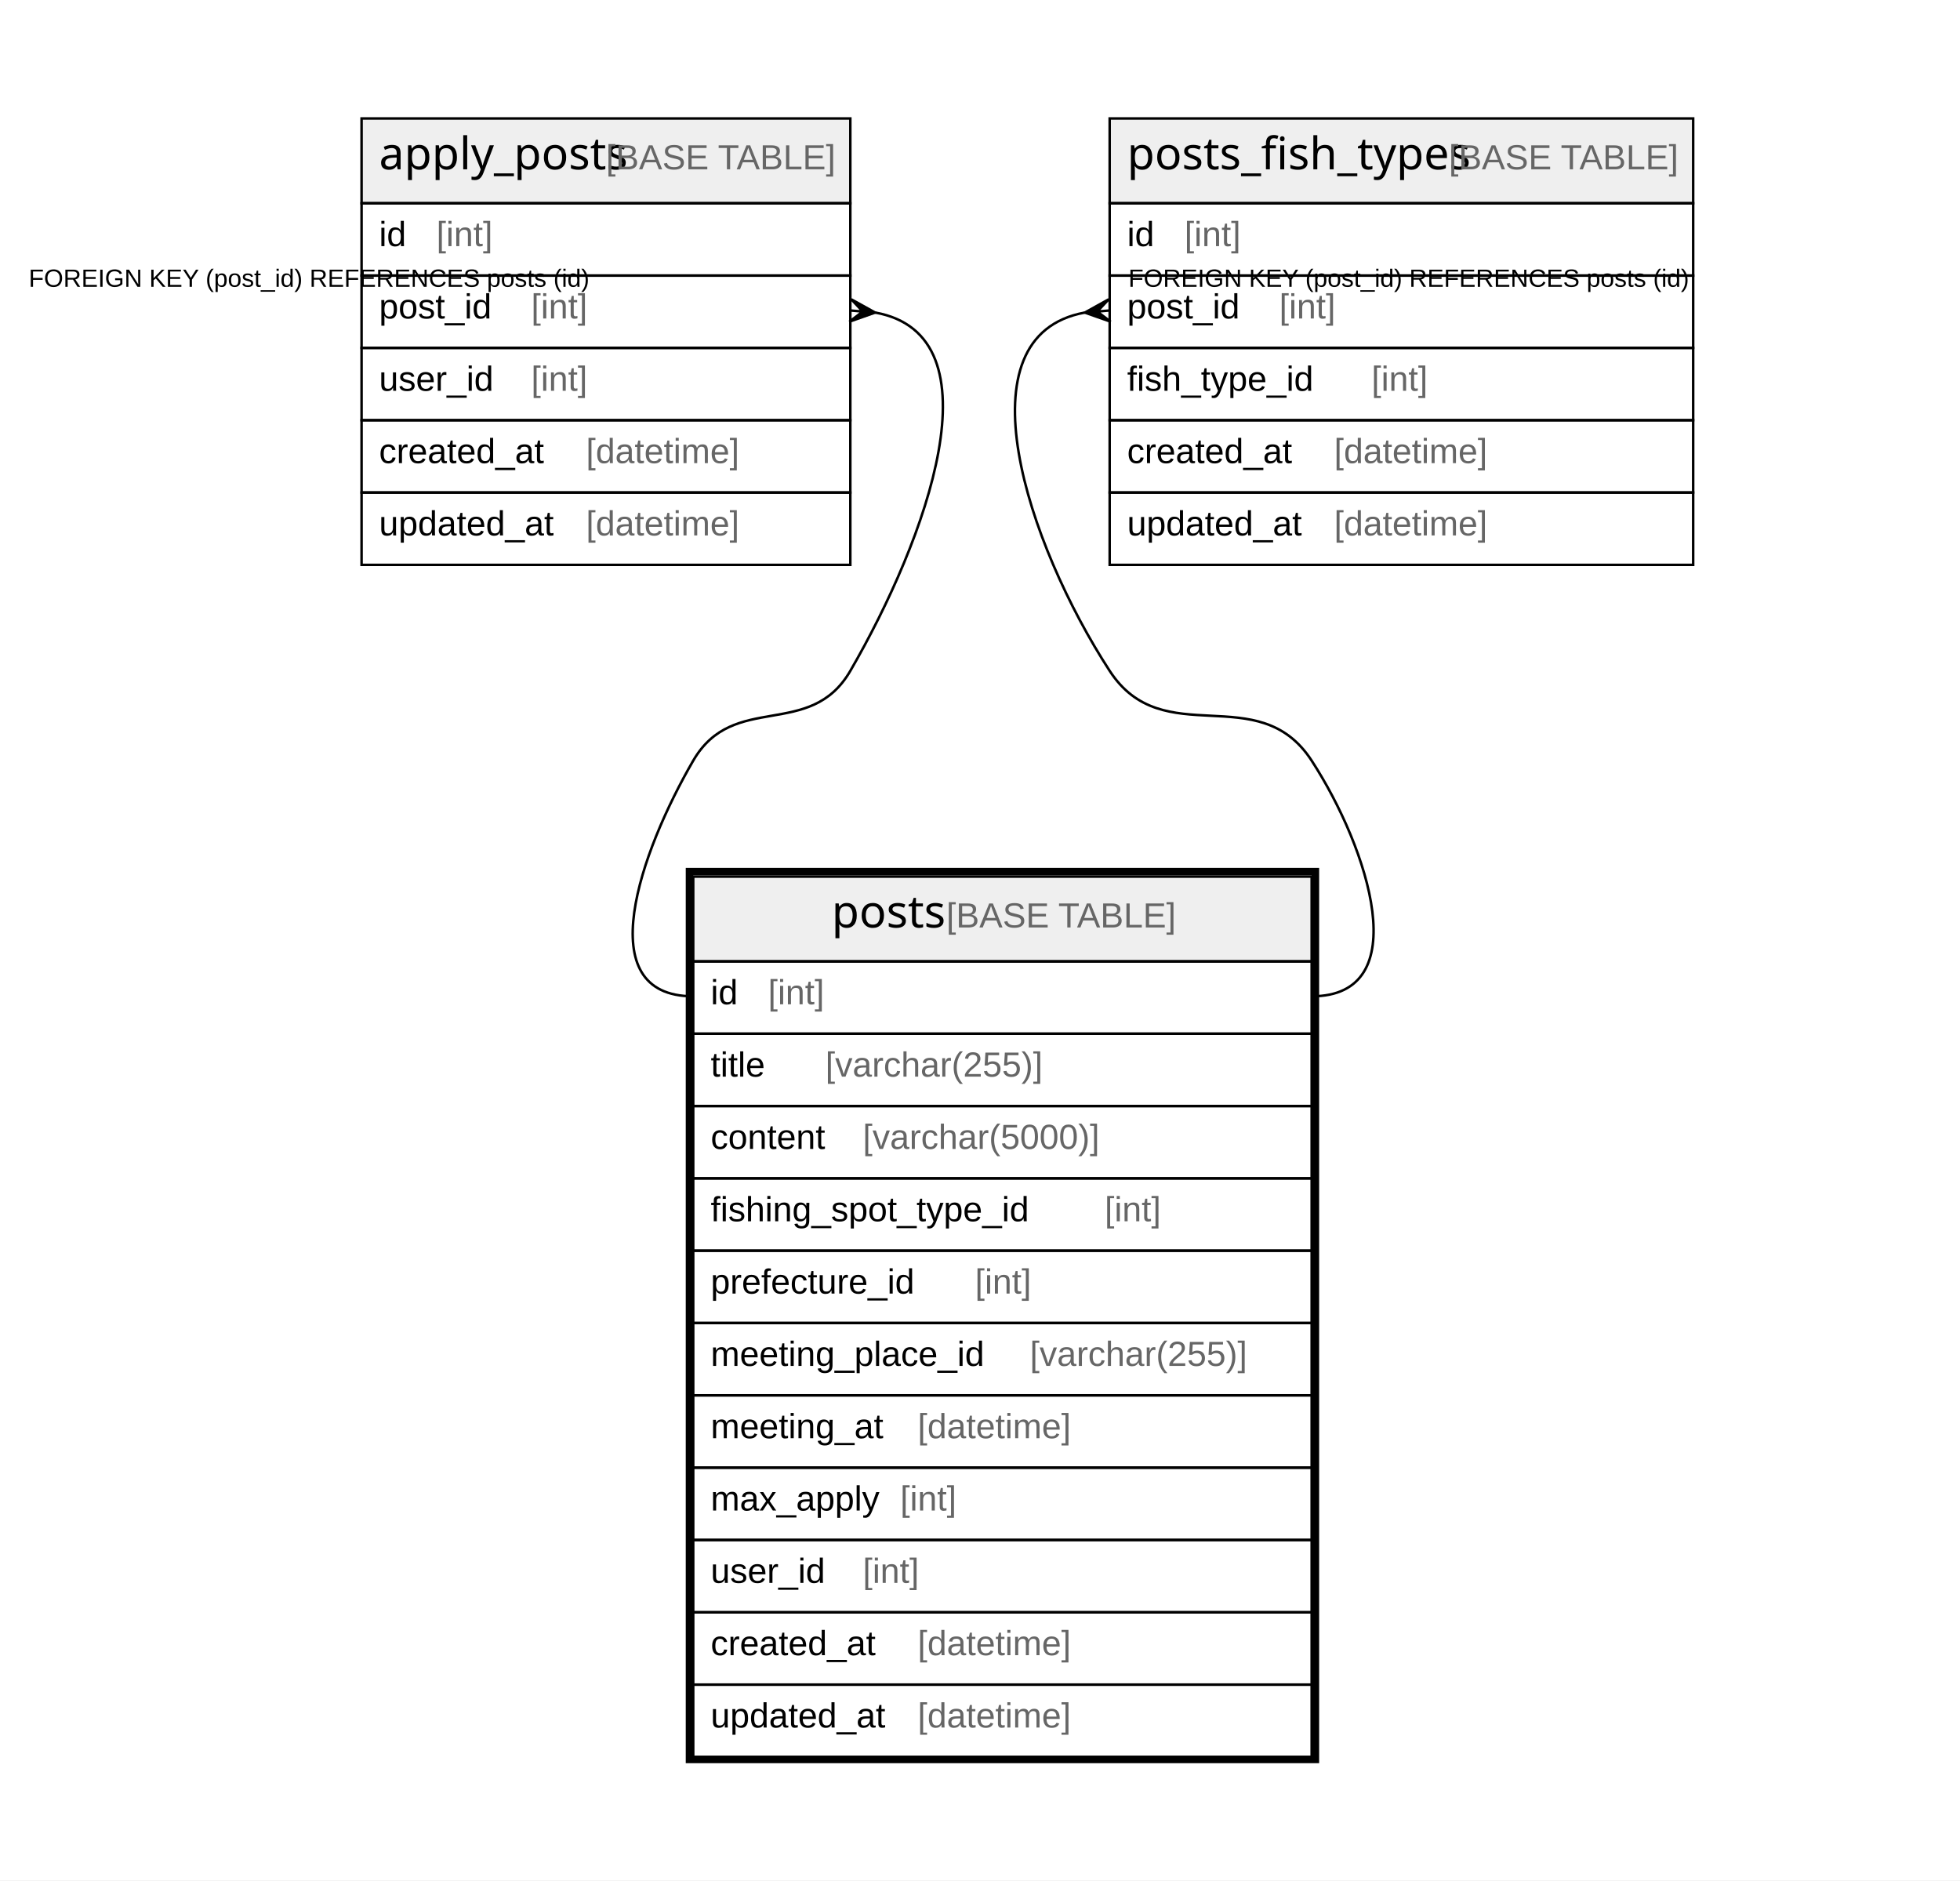
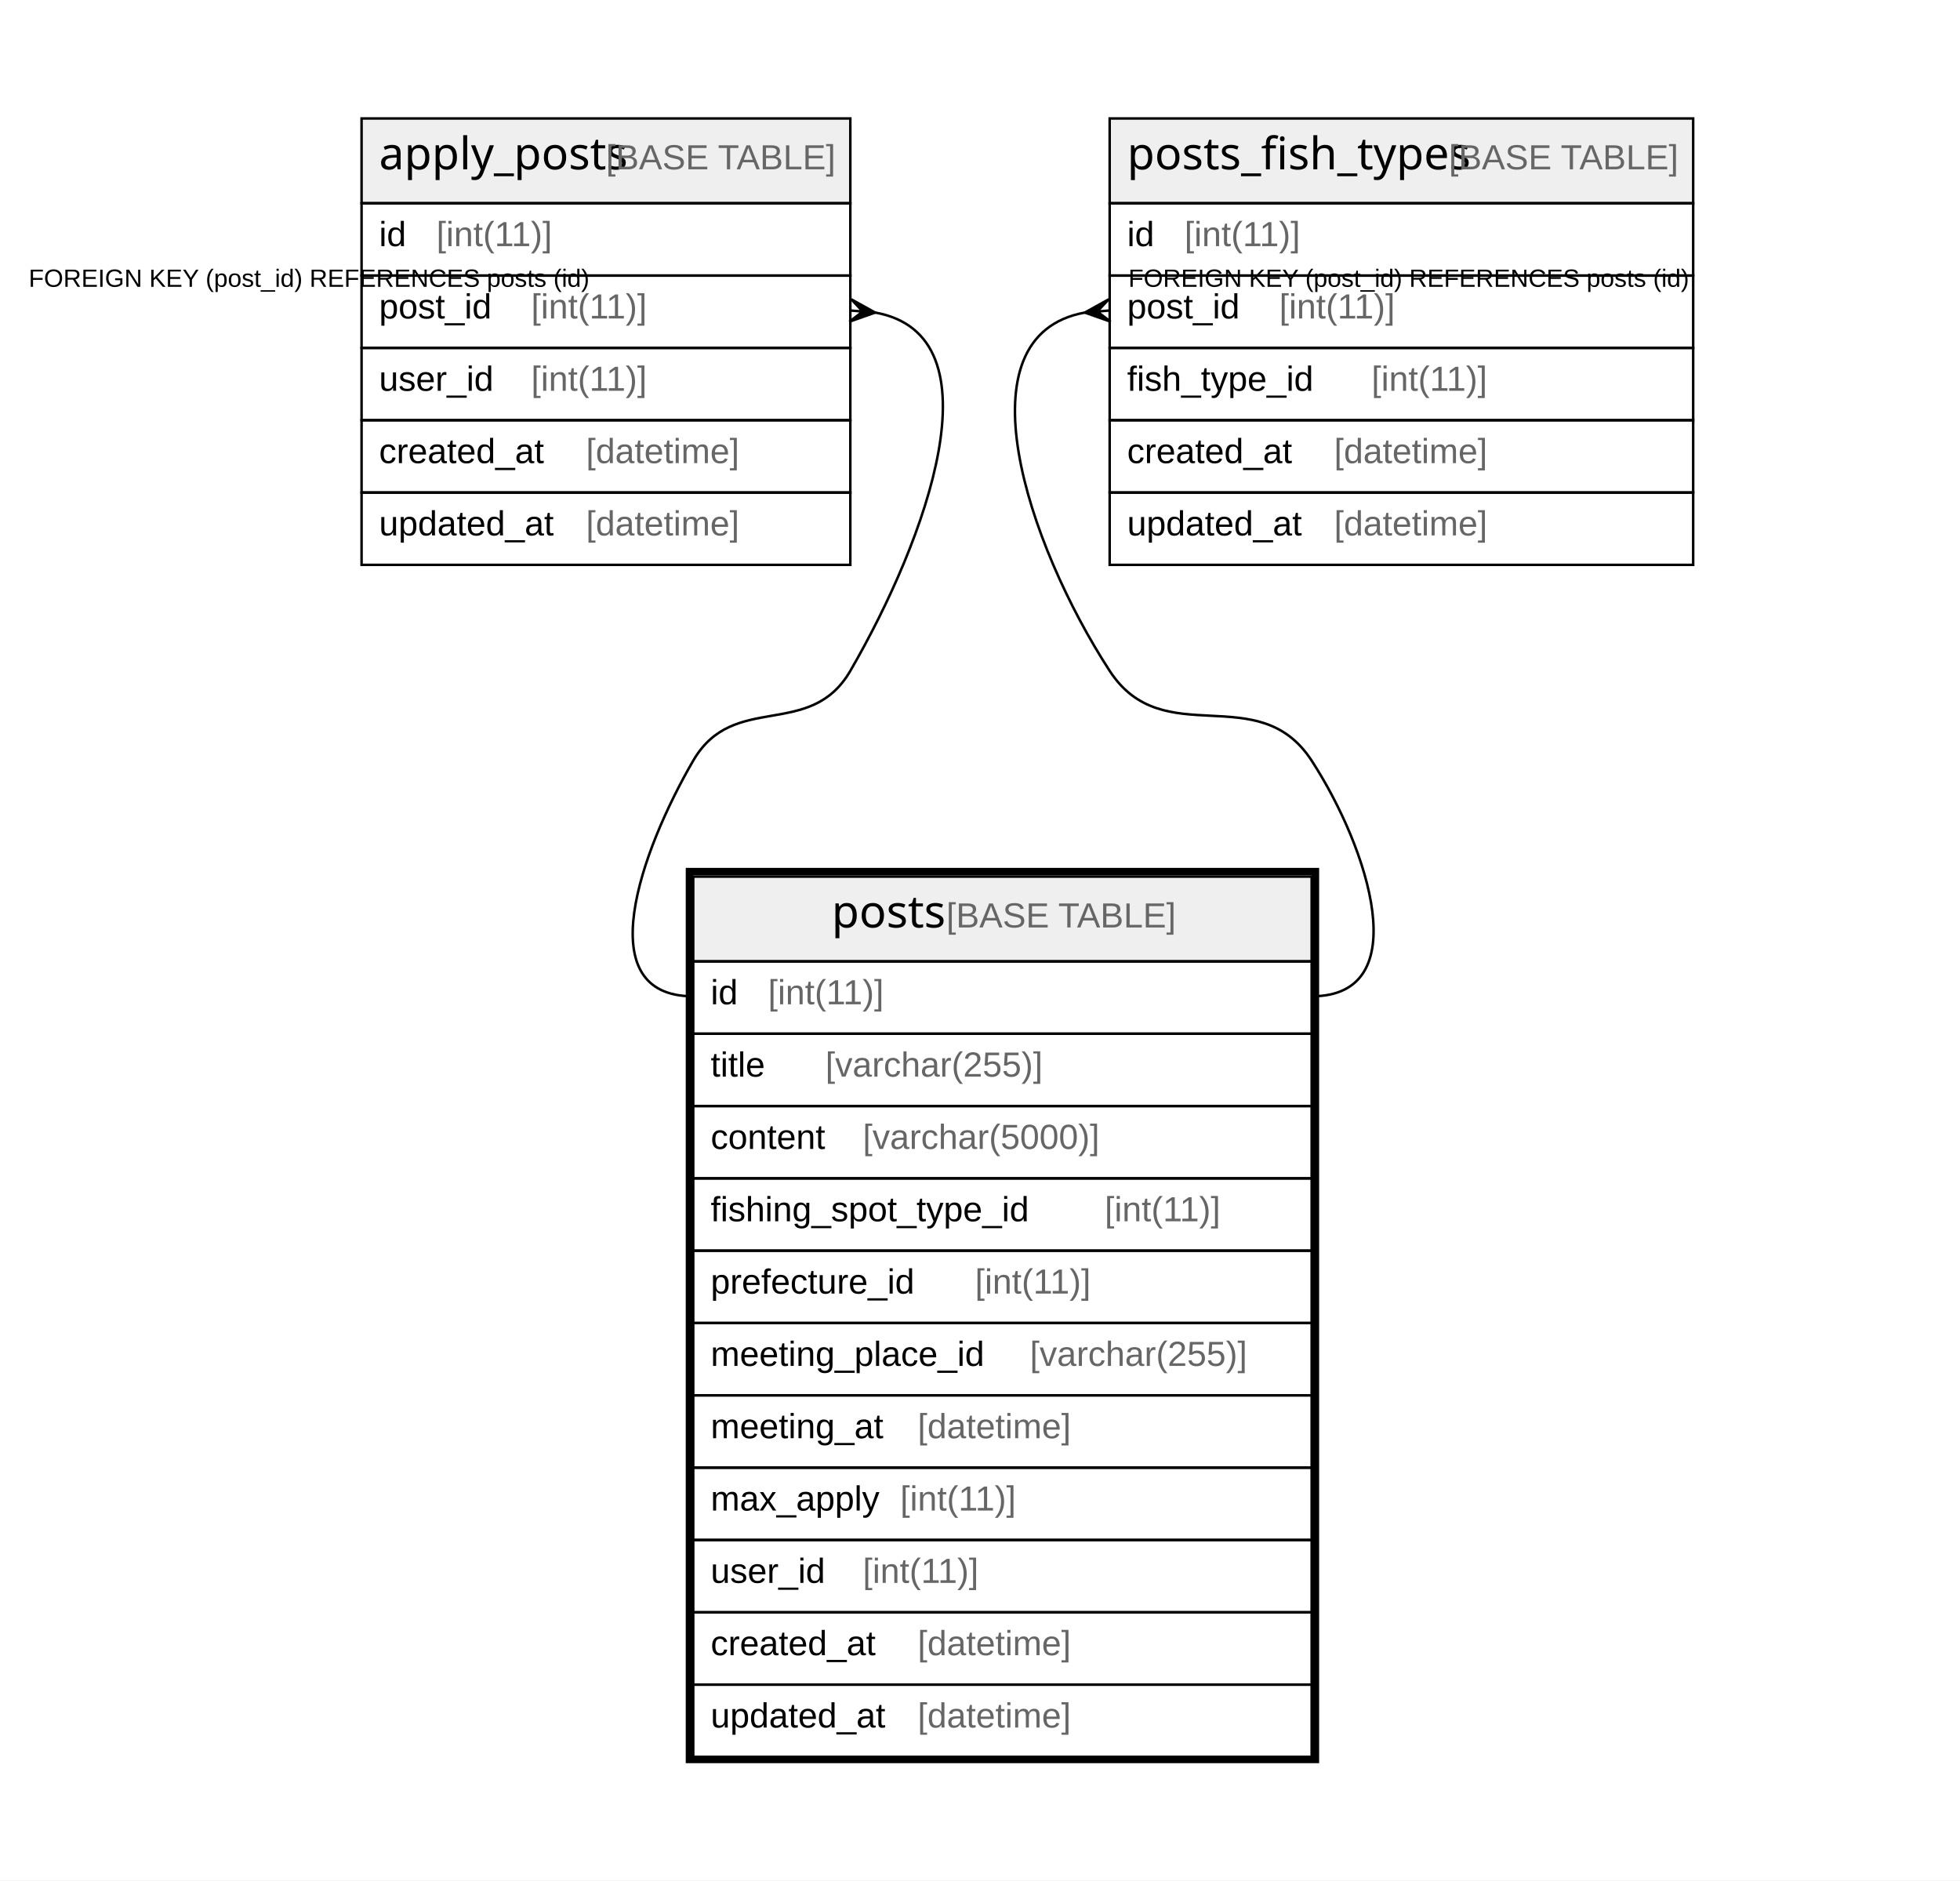
<svg xmlns="http://www.w3.org/2000/svg" width="786pt" height="754pt" viewBox="0.00 0.00 786.00 754.00">
  <g id="graph0" class="graph" transform="scale(1 1) rotate(0) translate(4 750)">
    <polygon fill="#ffffff" stroke="transparent" points="-4,4 -4,-750 782,-750 782,4 -4,4" />
    <g id="node1" class="node">
      <polygon fill="#efefef" stroke="transparent" points="274,-364.5 274,-398.5 522,-398.5 522,-364.5 274,-364.5" />
      <polygon fill="none" stroke="#000000" points="274,-364.5 274,-398.5 522,-398.5 522,-364.5 274,-364.5" />
      <text text-anchor="start" x="329.5" y="-378.1" font-family="Arial Bold" font-size="18.00" fill="#000000">posts</text>
      <text text-anchor="start" x="367.5" y="-378.1" font-family="Arial" font-size="14.00" fill="#000000"> </text>
      <text text-anchor="start" x="375.5" y="-378.1" font-family="Arial" font-size="14.00" fill="#666666">[BASE TABLE]</text>
      <polygon fill="none" stroke="#000000" points="274,-335.5 274,-364.5 522,-364.5 522,-335.5 274,-335.5" />
      <text text-anchor="start" x="281" y="-347.3" font-family="Arial" font-size="14.00" fill="#000000">id </text>
-       <text text-anchor="start" x="304" y="-347.3" font-family="Arial" font-size="14.00" fill="#666666">[int]</text>
+       <text text-anchor="start" x="304" y="-347.3" font-family="Arial" font-size="14.00" fill="#666666">[int(11)]</text>
      <polygon fill="none" stroke="#000000" points="274,-306.5 274,-335.5 522,-335.5 522,-306.5 274,-306.5" />
      <text text-anchor="start" x="281" y="-318.3" font-family="Arial" font-size="14.00" fill="#000000">title </text>
      <text text-anchor="start" x="327" y="-318.3" font-family="Arial" font-size="14.00" fill="#666666">[varchar(255)]</text>
      <polygon fill="none" stroke="#000000" points="274,-277.5 274,-306.5 522,-306.5 522,-277.5 274,-277.5" />
      <text text-anchor="start" x="281" y="-289.3" font-family="Arial" font-size="14.00" fill="#000000">content </text>
      <text text-anchor="start" x="342" y="-289.3" font-family="Arial" font-size="14.00" fill="#666666">[varchar(5000)]</text>
      <polygon fill="none" stroke="#000000" points="274,-248.5 274,-277.5 522,-277.5 522,-248.5 274,-248.5" />
      <text text-anchor="start" x="281" y="-260.3" font-family="Arial" font-size="14.00" fill="#000000">fishing_spot_type_id </text>
-       <text text-anchor="start" x="439" y="-260.3" font-family="Arial" font-size="14.00" fill="#666666">[int]</text>
+       <text text-anchor="start" x="439" y="-260.3" font-family="Arial" font-size="14.00" fill="#666666">[int(11)]</text>
      <polygon fill="none" stroke="#000000" points="274,-219.5 274,-248.5 522,-248.5 522,-219.5 274,-219.5" />
      <text text-anchor="start" x="281" y="-231.3" font-family="Arial" font-size="14.00" fill="#000000">prefecture_id </text>
-       <text text-anchor="start" x="387" y="-231.3" font-family="Arial" font-size="14.00" fill="#666666">[int]</text>
+       <text text-anchor="start" x="387" y="-231.3" font-family="Arial" font-size="14.00" fill="#666666">[int(11)]</text>
      <polygon fill="none" stroke="#000000" points="274,-190.5 274,-219.5 522,-219.5 522,-190.5 274,-190.5" />
      <text text-anchor="start" x="281" y="-202.3" font-family="Arial" font-size="14.00" fill="#000000">meeting_place_id </text>
      <text text-anchor="start" x="409" y="-202.3" font-family="Arial" font-size="14.00" fill="#666666">[varchar(255)]</text>
      <polygon fill="none" stroke="#000000" points="274,-161.5 274,-190.5 522,-190.5 522,-161.5 274,-161.5" />
      <text text-anchor="start" x="281" y="-173.3" font-family="Arial" font-size="14.00" fill="#000000">meeting_at </text>
      <text text-anchor="start" x="364" y="-173.3" font-family="Arial" font-size="14.00" fill="#666666">[datetime]</text>
      <polygon fill="none" stroke="#000000" points="274,-132.5 274,-161.5 522,-161.5 522,-132.5 274,-132.5" />
      <text text-anchor="start" x="281" y="-144.3" font-family="Arial" font-size="14.00" fill="#000000">max_apply </text>
-       <text text-anchor="start" x="357" y="-144.3" font-family="Arial" font-size="14.00" fill="#666666">[int]</text>
+       <text text-anchor="start" x="357" y="-144.3" font-family="Arial" font-size="14.00" fill="#666666">[int(11)]</text>
      <polygon fill="none" stroke="#000000" points="274,-103.5 274,-132.5 522,-132.5 522,-103.5 274,-103.5" />
      <text text-anchor="start" x="281" y="-115.3" font-family="Arial" font-size="14.00" fill="#000000">user_id </text>
-       <text text-anchor="start" x="342" y="-115.3" font-family="Arial" font-size="14.00" fill="#666666">[int]</text>
+       <text text-anchor="start" x="342" y="-115.3" font-family="Arial" font-size="14.00" fill="#666666">[int(11)]</text>
      <polygon fill="none" stroke="#000000" points="274,-74.5 274,-103.5 522,-103.5 522,-74.5 274,-74.5" />
      <text text-anchor="start" x="281" y="-86.3" font-family="Arial" font-size="14.00" fill="#000000">created_at </text>
      <text text-anchor="start" x="364" y="-86.3" font-family="Arial" font-size="14.00" fill="#666666">[datetime]</text>
      <polygon fill="none" stroke="#000000" points="274,-45.5 274,-74.5 522,-74.5 522,-45.5 274,-45.5" />
      <text text-anchor="start" x="281" y="-57.3" font-family="Arial" font-size="14.00" fill="#000000">updated_at </text>
      <text text-anchor="start" x="364" y="-57.3" font-family="Arial" font-size="14.00" fill="#666666">[datetime]</text>
      <polygon fill="none" stroke="#000000" stroke-width="3" points="272.5,-44.5 272.5,-400.5 523.5,-400.5 523.5,-44.5 272.5,-44.5" />
    </g>
    <g id="node2" class="node">
      <polygon fill="#efefef" stroke="transparent" points="141,-668.5 141,-702.5 337,-702.5 337,-668.5 141,-668.5" />
      <polygon fill="none" stroke="#000000" points="141,-668.5 141,-702.5 337,-702.5 337,-668.5 141,-668.5" />
      <text text-anchor="start" x="148" y="-682.1" font-family="Arial Bold" font-size="18.00" fill="#000000">apply_posts</text>
      <text text-anchor="start" x="231" y="-682.1" font-family="Arial" font-size="14.00" fill="#000000"> </text>
      <text text-anchor="start" x="239" y="-682.1" font-family="Arial" font-size="14.00" fill="#666666">[BASE TABLE]</text>
      <polygon fill="none" stroke="#000000" points="141,-639.5 141,-668.5 337,-668.5 337,-639.5 141,-639.5" />
      <text text-anchor="start" x="148" y="-651.3" font-family="Arial" font-size="14.00" fill="#000000">id </text>
-       <text text-anchor="start" x="171" y="-651.3" font-family="Arial" font-size="14.00" fill="#666666">[int]</text>
+       <text text-anchor="start" x="171" y="-651.3" font-family="Arial" font-size="14.00" fill="#666666">[int(11)]</text>
      <polygon fill="none" stroke="#000000" points="141,-610.5 141,-639.5 337,-639.5 337,-610.5 141,-610.5" />
      <text text-anchor="start" x="148" y="-622.3" font-family="Arial" font-size="14.00" fill="#000000">post_id </text>
-       <text text-anchor="start" x="209" y="-622.3" font-family="Arial" font-size="14.00" fill="#666666">[int]</text>
+       <text text-anchor="start" x="209" y="-622.3" font-family="Arial" font-size="14.00" fill="#666666">[int(11)]</text>
      <polygon fill="none" stroke="#000000" points="141,-581.5 141,-610.5 337,-610.5 337,-581.5 141,-581.5" />
      <text text-anchor="start" x="148" y="-593.3" font-family="Arial" font-size="14.00" fill="#000000">user_id </text>
-       <text text-anchor="start" x="209" y="-593.3" font-family="Arial" font-size="14.00" fill="#666666">[int]</text>
+       <text text-anchor="start" x="209" y="-593.3" font-family="Arial" font-size="14.00" fill="#666666">[int(11)]</text>
      <polygon fill="none" stroke="#000000" points="141,-552.5 141,-581.5 337,-581.5 337,-552.5 141,-552.5" />
      <text text-anchor="start" x="148" y="-564.3" font-family="Arial" font-size="14.00" fill="#000000">created_at </text>
      <text text-anchor="start" x="231" y="-564.3" font-family="Arial" font-size="14.00" fill="#666666">[datetime]</text>
      <polygon fill="none" stroke="#000000" points="141,-523.5 141,-552.5 337,-552.5 337,-523.5 141,-523.5" />
      <text text-anchor="start" x="148" y="-535.3" font-family="Arial" font-size="14.00" fill="#000000">updated_at </text>
      <text text-anchor="start" x="231" y="-535.3" font-family="Arial" font-size="14.00" fill="#666666">[datetime]</text>
    </g>
    <g id="edge1" class="edge">
      <path fill="none" stroke="#000000" d="M347.004,-624.666C397.598,-615.53 367.409,-533.4 337,-481 320.813,-453.108 290.187,-472.892 274,-445 252.919,-408.674 232,-350.5 274,-350.5" />
      <polygon fill="#000000" stroke="#000000" points="346.965,-624.669 336.626,-621.016 341.983,-625.085 337,-625.5 337,-625.5 337,-625.5 341.983,-625.085 337.374,-629.984 346.965,-624.669 346.965,-624.669" />
      <text text-anchor="start" x="7.5" y="-635" font-family="Arial" font-size="10.00" fill="#000000">FOREIGN KEY (post_id) REFERENCES posts (id)</text>
    </g>
    <g id="node3" class="node">
      <polygon fill="#efefef" stroke="transparent" points="441,-668.5 441,-702.5 675,-702.5 675,-668.5 441,-668.5" />
      <polygon fill="none" stroke="#000000" points="441,-668.5 441,-702.5 675,-702.5 675,-668.5 441,-668.5" />
      <text text-anchor="start" x="448" y="-682.1" font-family="Arial Bold" font-size="18.00" fill="#000000">posts_fish_types</text>
      <text text-anchor="start" x="569" y="-682.1" font-family="Arial" font-size="14.00" fill="#000000"> </text>
      <text text-anchor="start" x="577" y="-682.1" font-family="Arial" font-size="14.00" fill="#666666">[BASE TABLE]</text>
      <polygon fill="none" stroke="#000000" points="441,-639.5 441,-668.5 675,-668.5 675,-639.5 441,-639.5" />
      <text text-anchor="start" x="448" y="-651.3" font-family="Arial" font-size="14.00" fill="#000000">id </text>
-       <text text-anchor="start" x="471" y="-651.3" font-family="Arial" font-size="14.00" fill="#666666">[int]</text>
+       <text text-anchor="start" x="471" y="-651.3" font-family="Arial" font-size="14.00" fill="#666666">[int(11)]</text>
      <polygon fill="none" stroke="#000000" points="441,-610.5 441,-639.5 675,-639.5 675,-610.5 441,-610.5" />
      <text text-anchor="start" x="448" y="-622.3" font-family="Arial" font-size="14.00" fill="#000000">post_id </text>
-       <text text-anchor="start" x="509" y="-622.3" font-family="Arial" font-size="14.00" fill="#666666">[int]</text>
+       <text text-anchor="start" x="509" y="-622.3" font-family="Arial" font-size="14.00" fill="#666666">[int(11)]</text>
      <polygon fill="none" stroke="#000000" points="441,-581.5 441,-610.5 675,-610.5 675,-581.5 441,-581.5" />
      <text text-anchor="start" x="448" y="-593.3" font-family="Arial" font-size="14.00" fill="#000000">fish_type_id </text>
-       <text text-anchor="start" x="546" y="-593.3" font-family="Arial" font-size="14.00" fill="#666666">[int]</text>
+       <text text-anchor="start" x="546" y="-593.3" font-family="Arial" font-size="14.00" fill="#666666">[int(11)]</text>
      <polygon fill="none" stroke="#000000" points="441,-552.5 441,-581.5 675,-581.5 675,-552.5 441,-552.5" />
      <text text-anchor="start" x="448" y="-564.3" font-family="Arial" font-size="14.00" fill="#000000">created_at </text>
      <text text-anchor="start" x="531" y="-564.3" font-family="Arial" font-size="14.00" fill="#666666">[datetime]</text>
      <polygon fill="none" stroke="#000000" points="441,-523.5 441,-552.5 675,-552.5 675,-523.5 441,-523.5" />
      <text text-anchor="start" x="448" y="-535.3" font-family="Arial" font-size="14.00" fill="#000000">updated_at </text>
      <text text-anchor="start" x="531" y="-535.3" font-family="Arial" font-size="14.00" fill="#666666">[datetime]</text>
    </g>
    <g id="edge2" class="edge">
      <path fill="none" stroke="#000000" d="M430.971,-624.651C380.107,-615.349 407.987,-531.8 441,-481 462.467,-447.967 500.533,-478.033 522,-445 544.886,-409.783 564,-350.5 522,-350.5" />
      <polygon fill="#000000" stroke="#000000" points="431.036,-624.656 440.62,-629.984 436.018,-625.078 441,-625.5 441,-625.5 441,-625.5 436.018,-625.078 441.38,-621.016 431.036,-624.656 431.036,-624.656" />
      <text text-anchor="start" x="448.5" y="-635" font-family="Arial" font-size="10.00" fill="#000000">FOREIGN KEY (post_id) REFERENCES posts (id)</text>
    </g>
  </g>
</svg>
